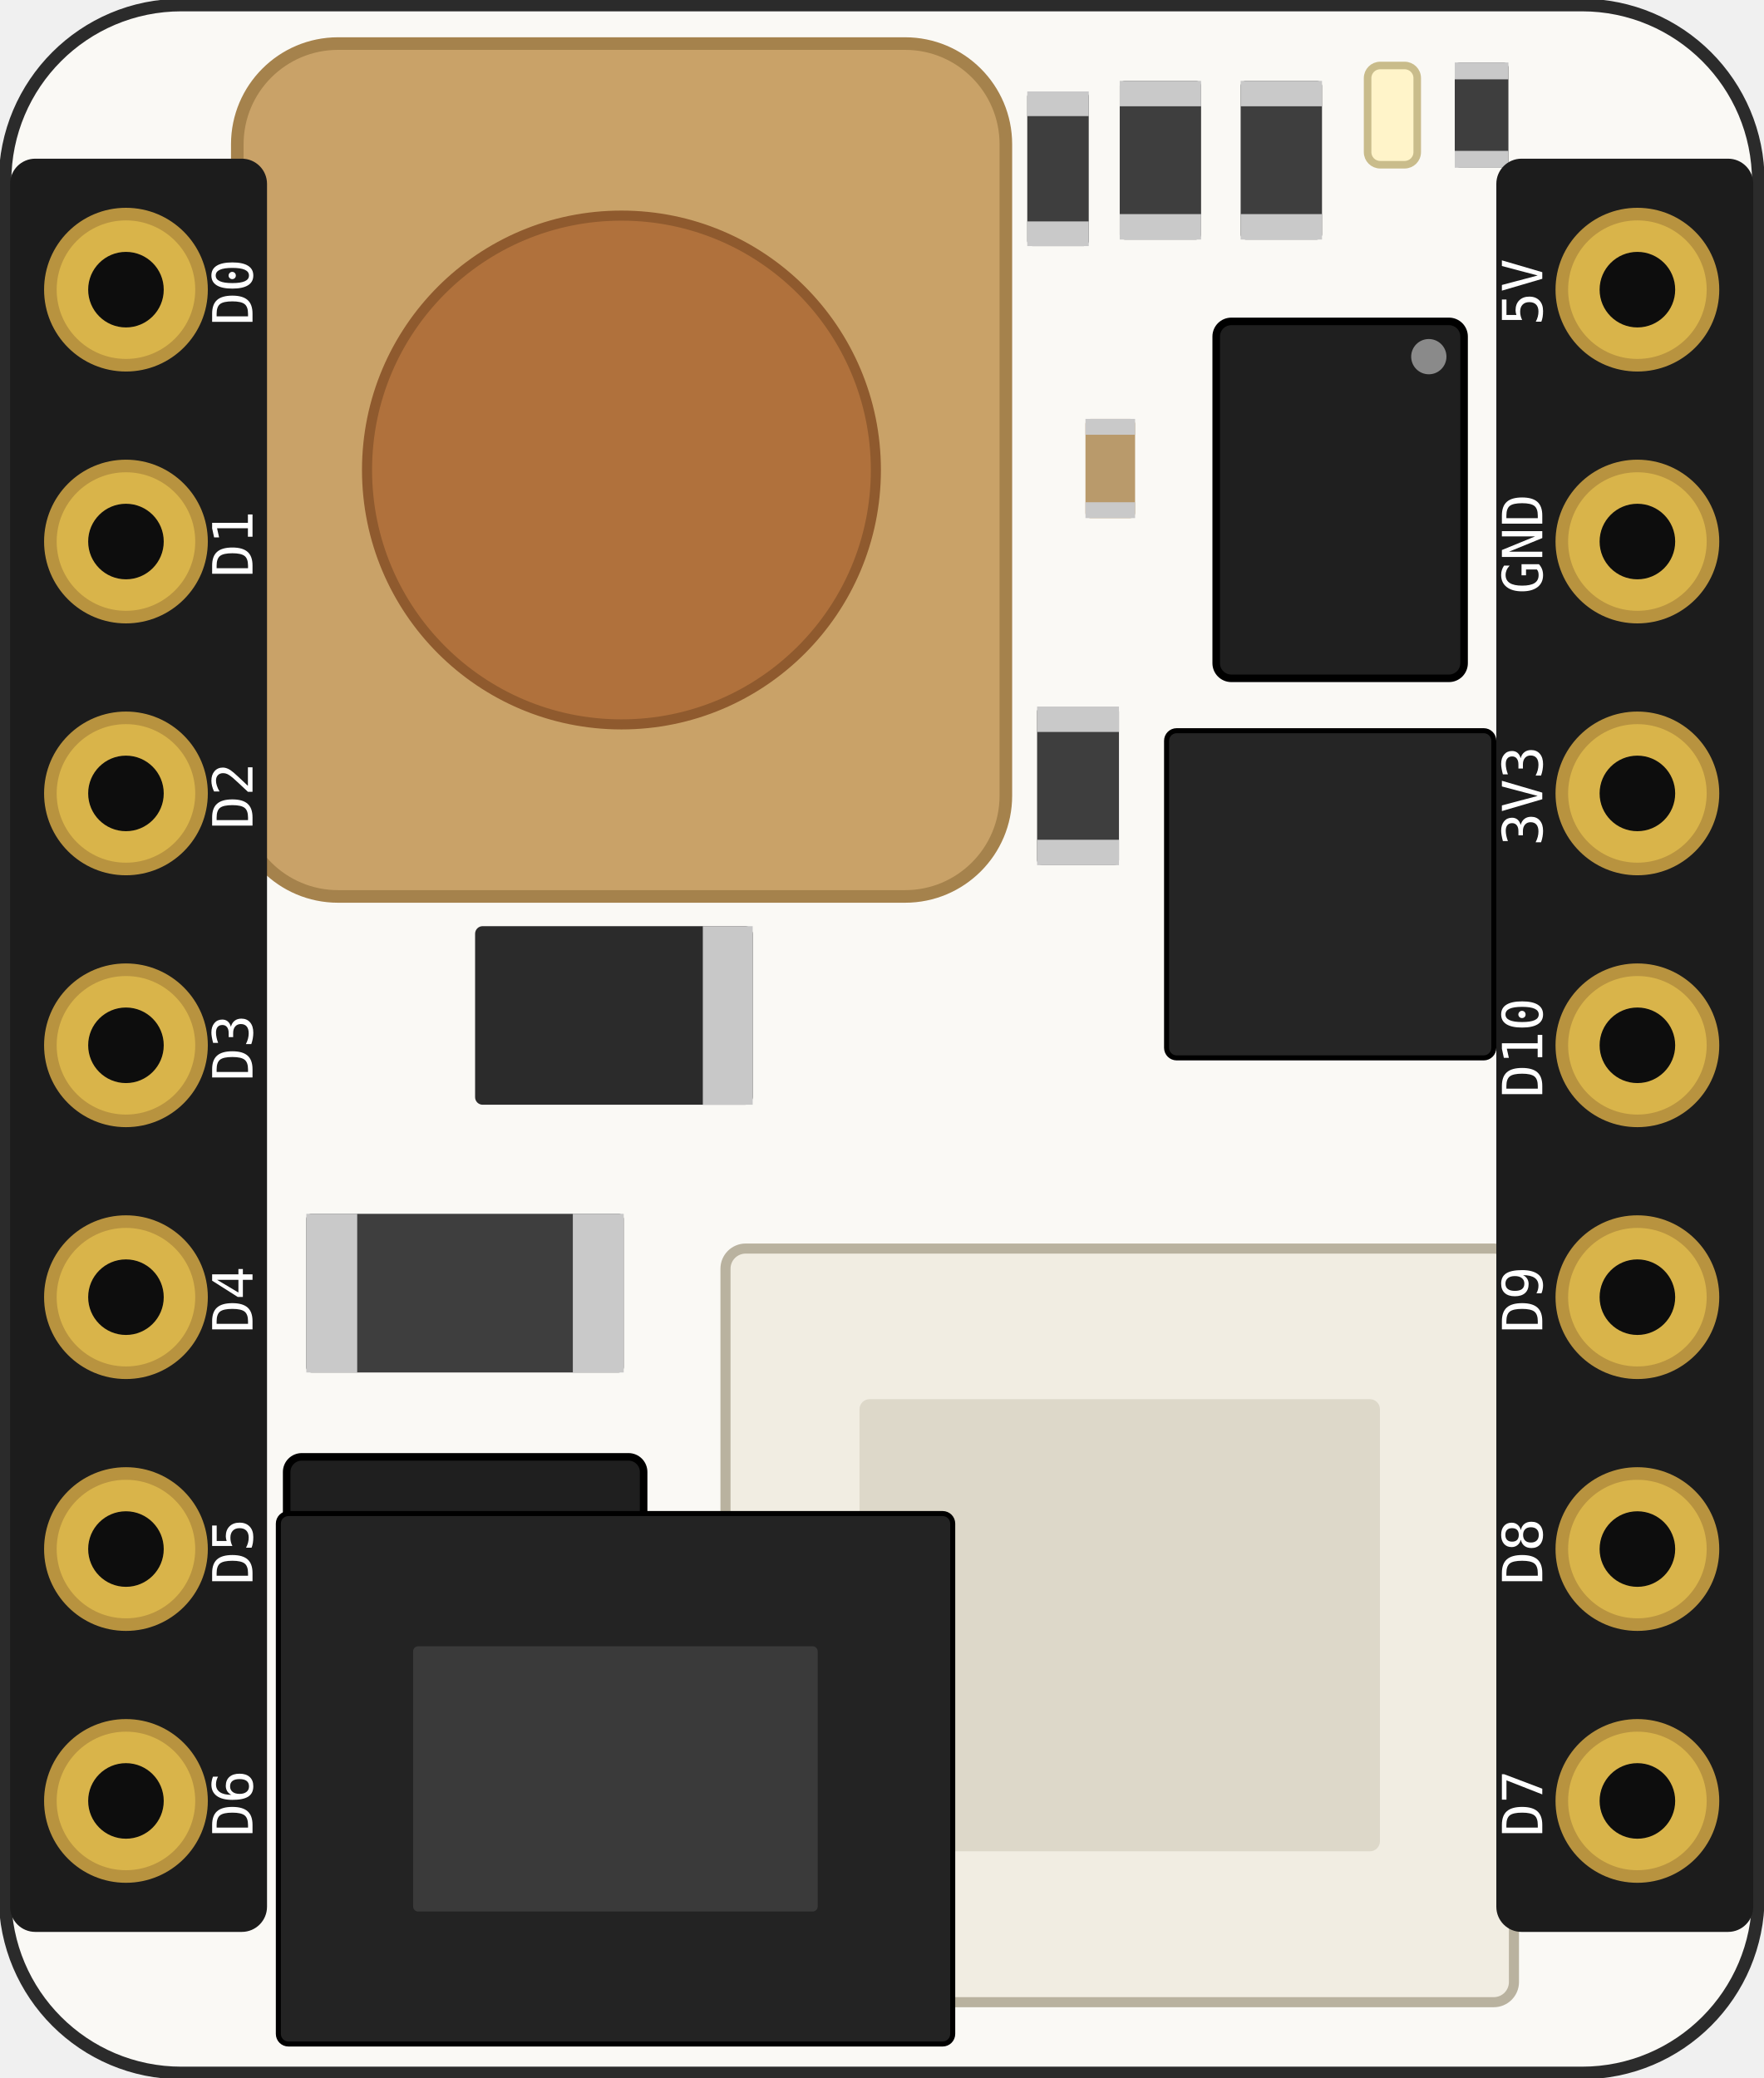
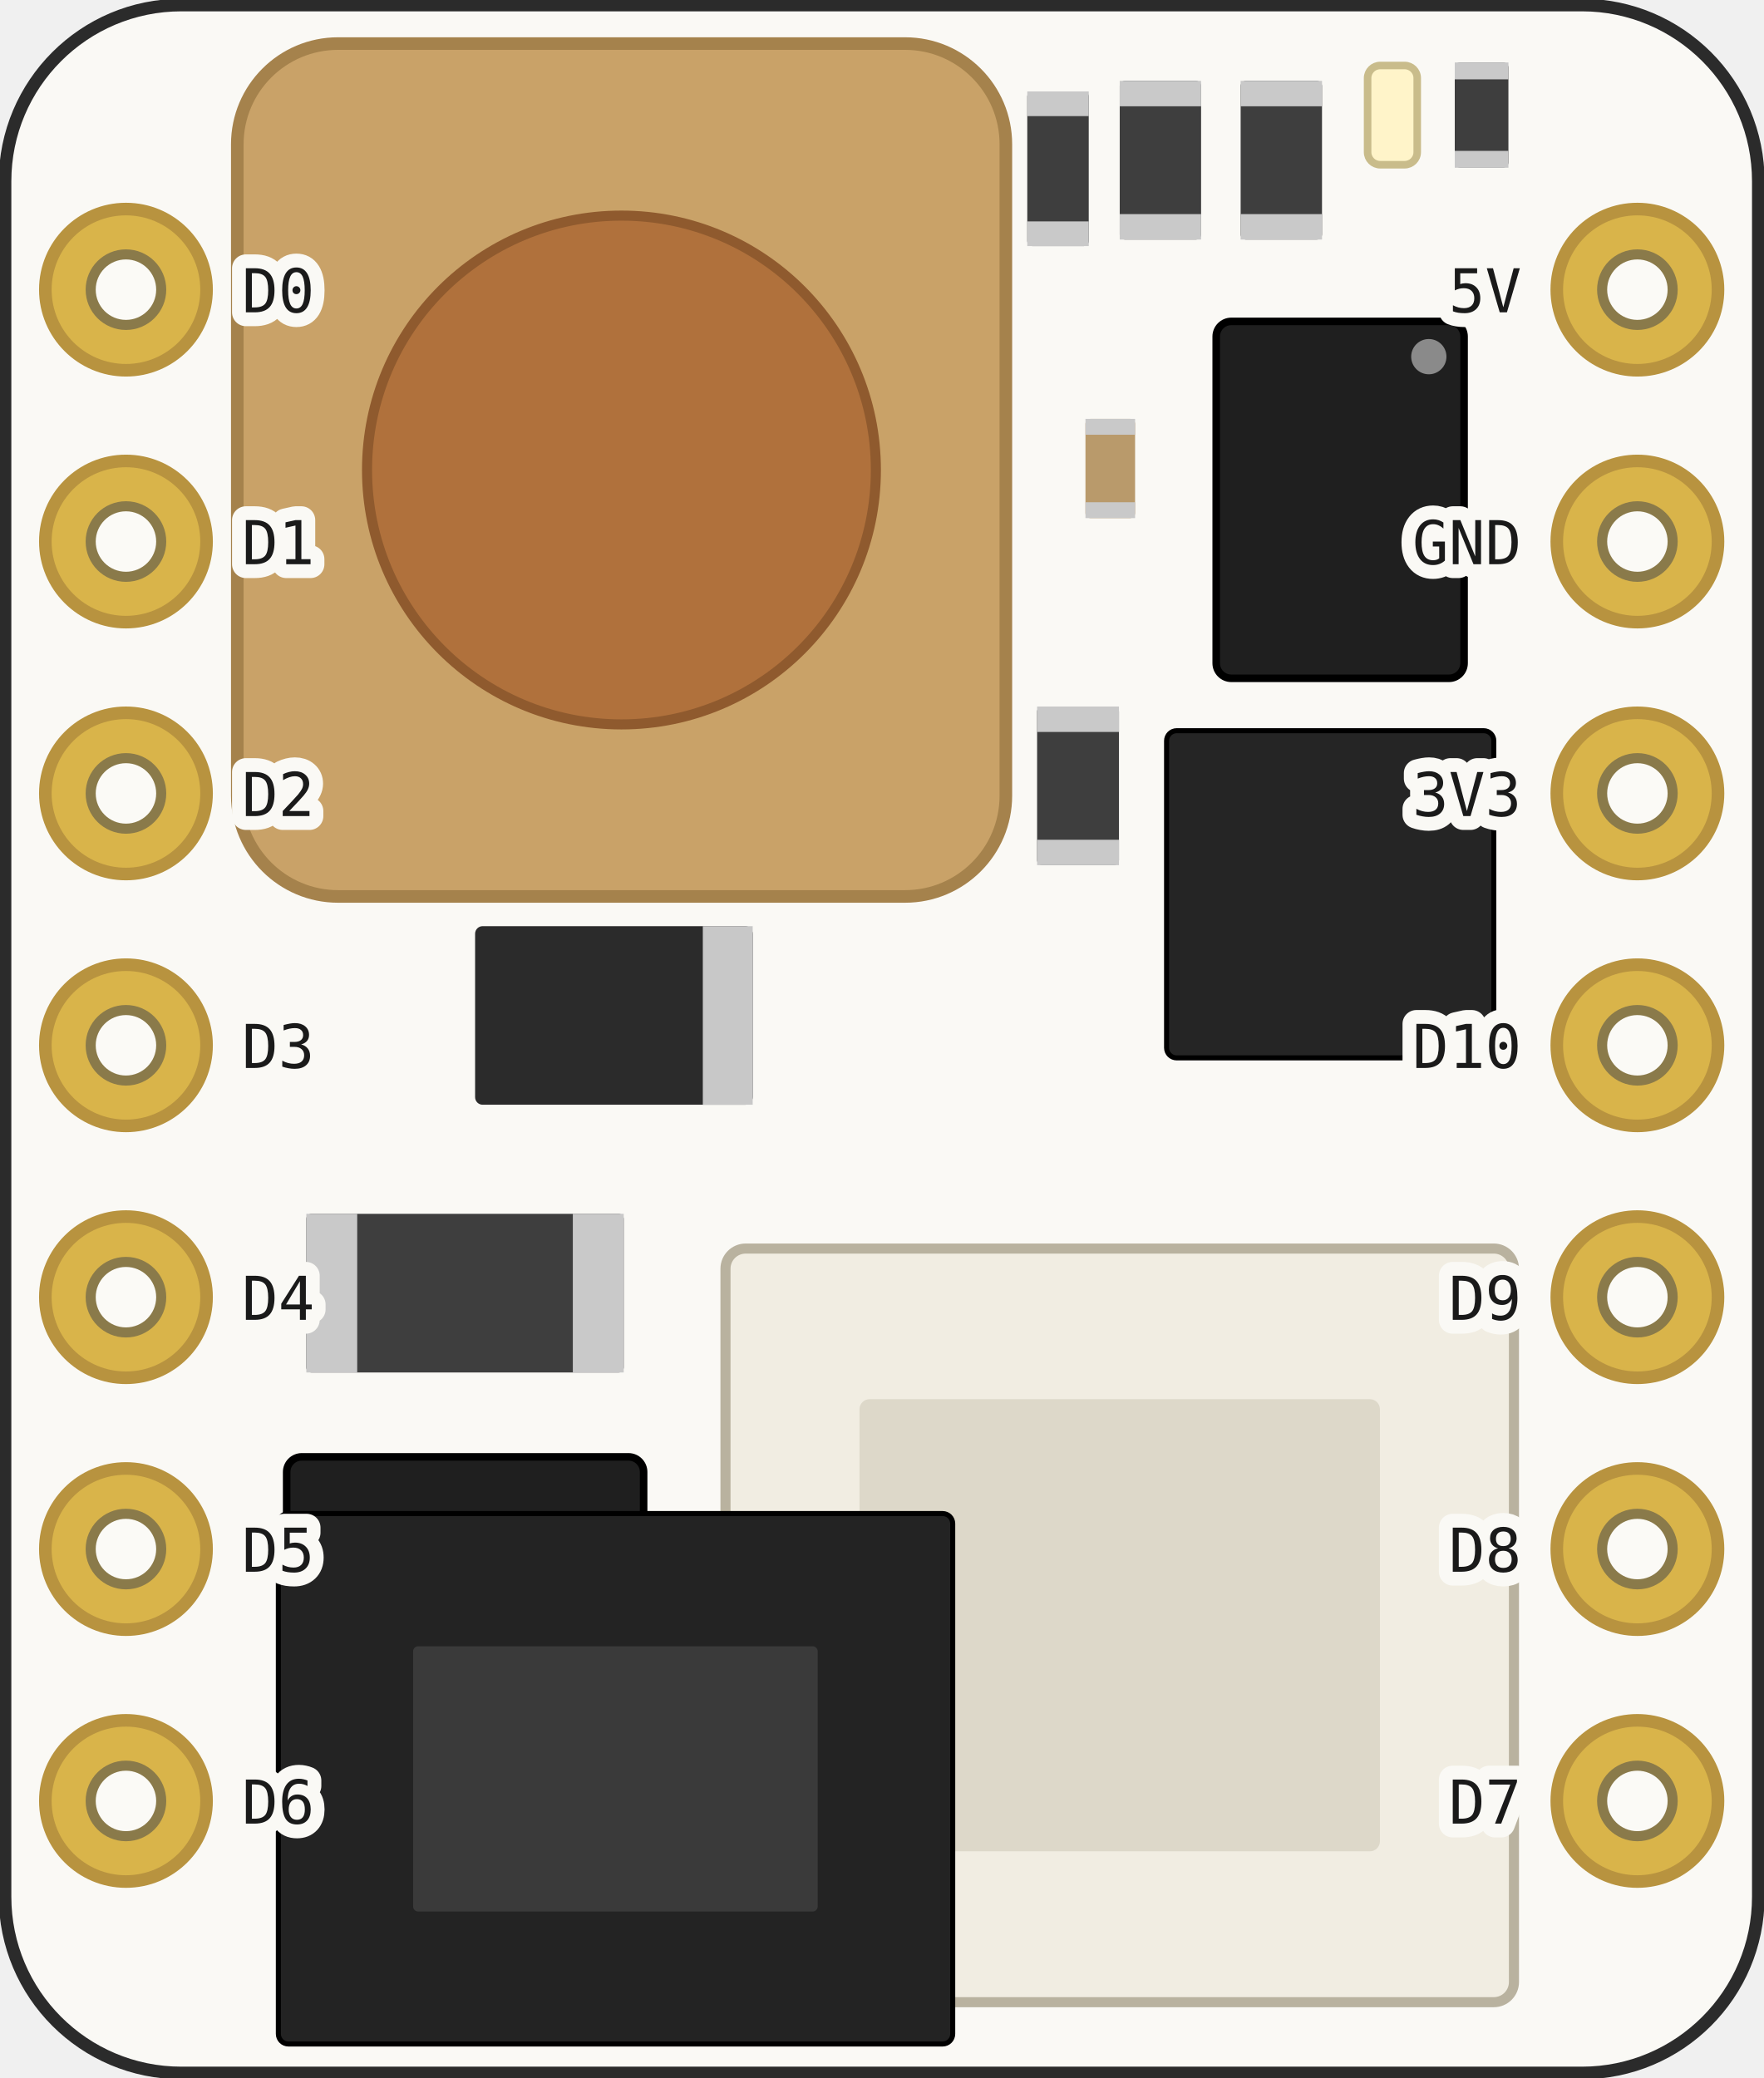
<svg xmlns="http://www.w3.org/2000/svg" width="0.7in" height="0.825in" viewBox="0 0 700.0 825.0">
  <g id="breadboard">
    <rect x="2" y="2" width="696.0" height="821.0" rx="70" fill="#FAF9F5" stroke="#2B2B2B" stroke-width="5" />
    <g transform="translate(420.0,67.0) rotate(90) translate(0.0,0.0)">
      <rect x="-30.7" y="-12.2" width="61.4" height="24.4" rx="2" fill="#3E3E3E" />
      <rect x="-30.7" y="-12.2" width="9.8" height="24.4" fill="#C9C9C9" />
      <rect x="20.9" y="-12.2" width="9.8" height="24.4" fill="#C9C9C9" />
    </g>
    <g transform="translate(428.0,312.0) rotate(90) translate(0.0,0.0)">
      <rect x="-31.5" y="-16.2" width="63.0" height="32.5" rx="2" fill="#3E3E3E" />
      <rect x="-31.5" y="-16.2" width="10.1" height="32.5" fill="#C9C9C9" />
      <rect x="21.4" y="-16.2" width="10.1" height="32.5" fill="#C9C9C9" />
    </g>
    <g transform="translate(444.5,645.3) rotate(-0) translate(0.0,0.0)">
      <rect x="-156.5" y="-149.6" width="313.0" height="299.2" rx="8" fill="#F1EDE2" stroke="#B9B29F" stroke-width="4" />
      <rect x="-103.3" y="-89.8" width="206.6" height="179.5" rx="4" fill="#DDD8C9" />
    </g>
    <g transform="translate(528.0,355.0) rotate(-180) translate(0.0,0.0)">
      <rect x="-65.0" y="-65.0" width="129.9" height="129.9" rx="4" fill="#252525" stroke="#000" stroke-width="2" />
    </g>
    <g transform="translate(204.3,753.6) rotate(-90) translate(0.0,0.0)">
      <rect x="-19.7" y="-9.8" width="39.4" height="19.7" rx="2" fill="#B99A6B" />
      <rect x="-19.7" y="-9.8" width="6.3" height="19.7" fill="#C9C9C9" />
      <rect x="13.4" y="-9.8" width="6.3" height="19.7" fill="#C9C9C9" />
    </g>
    <g transform="translate(460.6,63.6) rotate(-90) translate(0.0,0.0)">
      <rect x="-31.5" y="-16.1" width="63.0" height="32.3" rx="2" fill="#3E3E3E" />
      <rect x="-31.5" y="-16.1" width="10.1" height="32.3" fill="#C9C9C9" />
      <rect x="21.4" y="-16.1" width="10.1" height="32.3" fill="#C9C9C9" />
    </g>
    <g transform="translate(243.7,403.2) rotate(-180) translate(0.0,0.0)">
      <rect x="-55.1" y="-35.4" width="110.2" height="70.9" rx="3" fill="#2b2b2b" />
      <rect x="-55.1" y="-35.4" width="19.8" height="70.9" fill="#c8c8c8" />
    </g>
    <g transform="translate(588.2,45.7) rotate(90) translate(0.0,0.0)">
      <rect x="-20.9" y="-10.6" width="41.7" height="21.3" rx="2" fill="#3E3E3E" />
      <rect x="-20.9" y="-10.6" width="6.7" height="21.3" fill="#C9C9C9" />
      <rect x="14.2" y="-10.6" width="6.7" height="21.3" fill="#C9C9C9" />
    </g>
    <g transform="translate(129.5,753.6) rotate(90) translate(0.0,0.0)">
      <rect x="-31.5" y="-15.7" width="63.0" height="31.5" rx="2" fill="#B99A6B" />
      <rect x="-31.5" y="-15.7" width="10.1" height="31.5" fill="#C9C9C9" />
      <rect x="21.4" y="-15.7" width="10.1" height="31.5" fill="#C9C9C9" />
    </g>
    <g transform="translate(184.6,627.6) rotate(-180) translate(0.0,0.0)">
      <rect x="-70.9" y="-49.2" width="141.7" height="98.4" rx="6" fill="#1F1F1F" stroke="#000" stroke-width="3" />
      <circle cx="-56.9" cy="-35.2" r="7" fill="#8a8a8a" />
    </g>
    <g transform="translate(552.8,45.7) rotate(90) translate(0.0,0.0)">
      <rect x="-19.7" y="-9.8" width="39.4" height="19.7" rx="5" fill="#FFF4C9" stroke="#C9BC8B" stroke-width="3" />
    </g>
    <g transform="translate(241.7,753.6) rotate(-90) translate(0.0,0.0)">
      <rect x="-20.7" y="-10.6" width="41.3" height="21.3" rx="2" fill="#3E3E3E" />
      <rect x="-20.7" y="-10.6" width="6.6" height="21.3" fill="#C9C9C9" />
      <rect x="14.1" y="-10.6" width="6.6" height="21.3" fill="#C9C9C9" />
    </g>
    <g transform="translate(440.7,186.0) rotate(-90) translate(0.0,0.0)">
      <rect x="-19.7" y="-9.8" width="39.4" height="19.7" rx="2" fill="#B99A6B" />
      <rect x="-19.7" y="-9.8" width="6.3" height="19.7" fill="#C9C9C9" />
      <rect x="13.4" y="-9.8" width="6.3" height="19.7" fill="#C9C9C9" />
    </g>
    <g transform="translate(243.7,188.6) rotate(90) translate(-2.0,-3.0)">
      <rect x="-169.3" y="-152.6" width="338.6" height="305.1" rx="40" fill="#C9A268" stroke="#A5824C" stroke-width="5" />
      <circle cx="0" cy="0" r="101" fill="#B0713C" stroke="#8F5A2E" stroke-width="4" />
    </g>
    <g transform="translate(532.0,198.5) rotate(90) translate(0.0,0.0)">
      <rect x="-70.9" y="-49.2" width="141.7" height="98.4" rx="6" fill="#1F1F1F" stroke="#000" stroke-width="3" />
      <circle cx="-56.9" cy="-35.2" r="7" fill="#8a8a8a" />
    </g>
    <g transform="translate(184.6,513.4) rotate(-180) translate(0.0,0.0)">
      <rect x="-63.0" y="-31.5" width="126.0" height="63.0" rx="2" fill="#3E3E3E" />
      <rect x="-63.0" y="-31.5" width="20.2" height="63.0" fill="#C9C9C9" />
      <rect x="42.8" y="-31.5" width="20.2" height="63.0" fill="#C9C9C9" />
    </g>
    <g transform="translate(508.6,63.6) rotate(-90) translate(0.0,0.0)">
      <rect x="-31.5" y="-16.1" width="63.0" height="32.3" rx="2" fill="#3E3E3E" />
      <rect x="-31.5" y="-16.1" width="10.1" height="32.3" fill="#C9C9C9" />
      <rect x="21.4" y="-16.1" width="10.1" height="32.3" fill="#C9C9C9" />
    </g>
    <g transform="translate(244.3,627.5) rotate(-180) translate(0.0,-78.7)">
      <rect x="-133.9" y="-105.3" width="267.7" height="210.6" rx="4" fill="#232323" stroke="#000" stroke-width="2" />
      <rect x="-80.3" y="-52.7" width="160.6" height="105.3" rx="2" fill="#3a3a3a" />
    </g>
-     <rect x="4.0" y="63.0" width="102.0" height="704.0" rx="10" fill="#1c1c1c" />
-     <rect x="594.0" y="63.0" width="102.0" height="704.0" rx="10" fill="#1c1c1c" />
-     <circle cx="50.0" cy="115.0" r="30" fill="#D9B44A" stroke="#B8933F" stroke-width="5" />
-     <circle id="connector0pin" cx="50.0" cy="115.0" r="15" fill="#0d0d0d" />
-     <circle cx="50.0" cy="215.0" r="30" fill="#D9B44A" stroke="#B8933F" stroke-width="5" />
-     <circle id="connector1pin" cx="50.0" cy="215.0" r="15" fill="#0d0d0d" />
-     <circle cx="50.0" cy="315.0" r="30" fill="#D9B44A" stroke="#B8933F" stroke-width="5" />
-     <circle id="connector2pin" cx="50.0" cy="315.0" r="15" fill="#0d0d0d" />
-     <circle cx="50.0" cy="415.0" r="30" fill="#D9B44A" stroke="#B8933F" stroke-width="5" />
-     <circle id="connector3pin" cx="50.0" cy="415.0" r="15" fill="#0d0d0d" />
-     <circle cx="50.0" cy="515.0" r="30" fill="#D9B44A" stroke="#B8933F" stroke-width="5" />
-     <circle id="connector4pin" cx="50.0" cy="515.0" r="15" fill="#0d0d0d" />
-     <circle cx="50.0" cy="615.0" r="30" fill="#D9B44A" stroke="#B8933F" stroke-width="5" />
-     <circle id="connector5pin" cx="50.0" cy="615.0" r="15" fill="#0d0d0d" />
-     <circle cx="50.0" cy="715.0" r="30" fill="#D9B44A" stroke="#B8933F" stroke-width="5" />
-     <circle id="connector6pin" cx="50.0" cy="715.0" r="15" fill="#0d0d0d" />
-     <circle cx="650.0" cy="715.0" r="30" fill="#D9B44A" stroke="#B8933F" stroke-width="5" />
-     <circle id="connector7pin" cx="650.0" cy="715.0" r="15" fill="#0d0d0d" />
-     <circle cx="650.0" cy="615.0" r="30" fill="#D9B44A" stroke="#B8933F" stroke-width="5" />
-     <circle id="connector8pin" cx="650.0" cy="615.0" r="15" fill="#0d0d0d" />
-     <circle cx="650.0" cy="515.0" r="30" fill="#D9B44A" stroke="#B8933F" stroke-width="5" />
-     <circle id="connector9pin" cx="650.0" cy="515.0" r="15" fill="#0d0d0d" />
-     <circle cx="650.0" cy="415.0" r="30" fill="#D9B44A" stroke="#B8933F" stroke-width="5" />
-     <circle id="connector10pin" cx="650.0" cy="415.0" r="15" fill="#0d0d0d" />
-     <circle cx="650.0" cy="315.0" r="30" fill="#D9B44A" stroke="#B8933F" stroke-width="5" />
-     <circle id="connector11pin" cx="650.0" cy="315.0" r="15" fill="#0d0d0d" />
-     <circle cx="650.0" cy="215.0" r="30" fill="#D9B44A" stroke="#B8933F" stroke-width="5" />
-     <circle id="connector12pin" cx="650.0" cy="215.0" r="15" fill="#0d0d0d" />
-     <circle cx="650.0" cy="115.0" r="30" fill="#D9B44A" stroke="#B8933F" stroke-width="5" />
-     <circle id="connector13pin" cx="650.0" cy="115.0" r="15" fill="#0d0d0d" />
-     <text x="94.0" y="116.0" transform="rotate(-90 94.0 116.0)" font-family="Andale Mono, monospace" font-size="22" fill="#FFFFFF" text-anchor="middle" dominant-baseline="middle">D0</text>
-     <text x="94.0" y="216.0" transform="rotate(-90 94.0 216.0)" font-family="Andale Mono, monospace" font-size="22" fill="#FFFFFF" text-anchor="middle" dominant-baseline="middle">D1</text>
-     <text x="94.0" y="316.0" transform="rotate(-90 94.0 316.0)" font-family="Andale Mono, monospace" font-size="22" fill="#FFFFFF" text-anchor="middle" dominant-baseline="middle">D2</text>
-     <text x="94.0" y="416.0" transform="rotate(-90 94.0 416.0)" font-family="Andale Mono, monospace" font-size="22" fill="#FFFFFF" text-anchor="middle" dominant-baseline="middle">D3</text>
-     <text x="94.0" y="516.0" transform="rotate(-90 94.0 516.0)" font-family="Andale Mono, monospace" font-size="22" fill="#FFFFFF" text-anchor="middle" dominant-baseline="middle">D4</text>
-     <text x="94.0" y="616.0" transform="rotate(-90 94.0 616.0)" font-family="Andale Mono, monospace" font-size="22" fill="#FFFFFF" text-anchor="middle" dominant-baseline="middle">D5</text>
-     <text x="94.0" y="716.0" transform="rotate(-90 94.0 716.0)" font-family="Andale Mono, monospace" font-size="22" fill="#FFFFFF" text-anchor="middle" dominant-baseline="middle">D6</text>
-     <text x="606.0" y="116.0" transform="rotate(-90 606.0 116.0)" font-family="Andale Mono, monospace" font-size="22" fill="#FFFFFF" text-anchor="middle" dominant-baseline="middle">5V</text>
-     <text x="606.0" y="216.0" transform="rotate(-90 606.0 216.0)" font-family="Andale Mono, monospace" font-size="22" fill="#FFFFFF" text-anchor="middle" dominant-baseline="middle">GND</text>
-     <text x="606.0" y="316.0" transform="rotate(-90 606.0 316.0)" font-family="Andale Mono, monospace" font-size="22" fill="#FFFFFF" text-anchor="middle" dominant-baseline="middle">3V3</text>
-     <text x="606.0" y="416.0" transform="rotate(-90 606.0 416.0)" font-family="Andale Mono, monospace" font-size="22" fill="#FFFFFF" text-anchor="middle" dominant-baseline="middle">D10</text>
-     <text x="606.0" y="516.0" transform="rotate(-90 606.0 516.0)" font-family="Andale Mono, monospace" font-size="22" fill="#FFFFFF" text-anchor="middle" dominant-baseline="middle">D9</text>
-     <text x="606.0" y="616.0" transform="rotate(-90 606.0 616.0)" font-family="Andale Mono, monospace" font-size="22" fill="#FFFFFF" text-anchor="middle" dominant-baseline="middle">D8</text>
-     <text x="606.0" y="716.0" transform="rotate(-90 606.0 716.0)" font-family="Andale Mono, monospace" font-size="22" fill="#FFFFFF" text-anchor="middle" dominant-baseline="middle">D7</text>
+     <circle cx="50.0" cy="115.0" r="32" fill="#D9B44A" stroke="#B8933F" stroke-width="5" />
+     <circle id="connector0pin" cx="50.0" cy="115.0" r="14" fill="#FBFAF6" stroke="#8A7A4A" stroke-width="4" />
+     <circle cx="50.0" cy="215.0" r="32" fill="#D9B44A" stroke="#B8933F" stroke-width="5" />
+     <circle id="connector1pin" cx="50.0" cy="215.0" r="14" fill="#FBFAF6" stroke="#8A7A4A" stroke-width="4" />
+     <circle cx="50.0" cy="315.0" r="32" fill="#D9B44A" stroke="#B8933F" stroke-width="5" />
+     <circle id="connector2pin" cx="50.0" cy="315.0" r="14" fill="#FBFAF6" stroke="#8A7A4A" stroke-width="4" />
+     <circle cx="50.0" cy="415.0" r="32" fill="#D9B44A" stroke="#B8933F" stroke-width="5" />
+     <circle id="connector3pin" cx="50.0" cy="415.0" r="14" fill="#FBFAF6" stroke="#8A7A4A" stroke-width="4" />
+     <circle cx="50.0" cy="515.0" r="32" fill="#D9B44A" stroke="#B8933F" stroke-width="5" />
+     <circle id="connector4pin" cx="50.0" cy="515.0" r="14" fill="#FBFAF6" stroke="#8A7A4A" stroke-width="4" />
+     <circle cx="50.0" cy="615.0" r="32" fill="#D9B44A" stroke="#B8933F" stroke-width="5" />
+     <circle id="connector5pin" cx="50.0" cy="615.0" r="14" fill="#FBFAF6" stroke="#8A7A4A" stroke-width="4" />
+     <circle cx="50.0" cy="715.0" r="32" fill="#D9B44A" stroke="#B8933F" stroke-width="5" />
+     <circle id="connector6pin" cx="50.0" cy="715.0" r="14" fill="#FBFAF6" stroke="#8A7A4A" stroke-width="4" />
+     <circle cx="650.0" cy="715.0" r="32" fill="#D9B44A" stroke="#B8933F" stroke-width="5" />
+     <circle id="connector7pin" cx="650.0" cy="715.0" r="14" fill="#FBFAF6" stroke="#8A7A4A" stroke-width="4" />
+     <circle cx="650.0" cy="615.0" r="32" fill="#D9B44A" stroke="#B8933F" stroke-width="5" />
+     <circle id="connector8pin" cx="650.0" cy="615.0" r="14" fill="#FBFAF6" stroke="#8A7A4A" stroke-width="4" />
+     <circle cx="650.0" cy="515.0" r="32" fill="#D9B44A" stroke="#B8933F" stroke-width="5" />
+     <circle id="connector9pin" cx="650.0" cy="515.0" r="14" fill="#FBFAF6" stroke="#8A7A4A" stroke-width="4" />
+     <circle cx="650.0" cy="415.0" r="32" fill="#D9B44A" stroke="#B8933F" stroke-width="5" />
+     <circle id="connector10pin" cx="650.0" cy="415.0" r="14" fill="#FBFAF6" stroke="#8A7A4A" stroke-width="4" />
+     <circle cx="650.0" cy="315.0" r="32" fill="#D9B44A" stroke="#B8933F" stroke-width="5" />
+     <circle id="connector11pin" cx="650.0" cy="315.0" r="14" fill="#FBFAF6" stroke="#8A7A4A" stroke-width="4" />
+     <circle cx="650.0" cy="215.0" r="32" fill="#D9B44A" stroke="#B8933F" stroke-width="5" />
+     <circle id="connector12pin" cx="650.0" cy="215.0" r="14" fill="#FBFAF6" stroke="#8A7A4A" stroke-width="4" />
+     <circle cx="650.0" cy="115.0" r="32" fill="#D9B44A" stroke="#B8933F" stroke-width="5" />
+     <circle id="connector13pin" cx="650.0" cy="115.0" r="14" fill="#FBFAF6" stroke="#8A7A4A" stroke-width="4" />
+     <text x="96.0" y="124.0" font-family="Andale Mono, monospace" font-size="24" fill="#1A1A1A" text-anchor="start" font-weight="normal" paint-order="stroke" stroke="#FAF9F5" stroke-width="11" stroke-linejoin="round">D0</text>
+     <text x="96.0" y="224.0" font-family="Andale Mono, monospace" font-size="24" fill="#1A1A1A" text-anchor="start" font-weight="normal" paint-order="stroke" stroke="#FAF9F5" stroke-width="11" stroke-linejoin="round">D1</text>
+     <text x="96.0" y="324.0" font-family="Andale Mono, monospace" font-size="24" fill="#1A1A1A" text-anchor="start" font-weight="normal" paint-order="stroke" stroke="#FAF9F5" stroke-width="11" stroke-linejoin="round">D2</text>
+     <text x="96.0" y="424.0" font-family="Andale Mono, monospace" font-size="24" fill="#1A1A1A" text-anchor="start" font-weight="normal" paint-order="stroke" stroke="#FAF9F5" stroke-width="11" stroke-linejoin="round">D3</text>
+     <text x="96.0" y="524.0" font-family="Andale Mono, monospace" font-size="24" fill="#1A1A1A" text-anchor="start" font-weight="normal" paint-order="stroke" stroke="#FAF9F5" stroke-width="11" stroke-linejoin="round">D4</text>
+     <text x="96.0" y="624.0" font-family="Andale Mono, monospace" font-size="24" fill="#1A1A1A" text-anchor="start" font-weight="normal" paint-order="stroke" stroke="#FAF9F5" stroke-width="11" stroke-linejoin="round">D5</text>
+     <text x="96.0" y="724.0" font-family="Andale Mono, monospace" font-size="24" fill="#1A1A1A" text-anchor="start" font-weight="normal" paint-order="stroke" stroke="#FAF9F5" stroke-width="11" stroke-linejoin="round">D6</text>
+     <text x="604.0" y="124.0" font-family="Andale Mono, monospace" font-size="24" fill="#1A1A1A" text-anchor="end" font-weight="normal" paint-order="stroke" stroke="#FAF9F5" stroke-width="11" stroke-linejoin="round">5V</text>
+     <text x="604.0" y="224.0" font-family="Andale Mono, monospace" font-size="24" fill="#1A1A1A" text-anchor="end" font-weight="normal" paint-order="stroke" stroke="#FAF9F5" stroke-width="11" stroke-linejoin="round">GND</text>
+     <text x="604.0" y="324.0" font-family="Andale Mono, monospace" font-size="24" fill="#1A1A1A" text-anchor="end" font-weight="normal" paint-order="stroke" stroke="#FAF9F5" stroke-width="11" stroke-linejoin="round">3V3</text>
+     <text x="604.0" y="424.0" font-family="Andale Mono, monospace" font-size="24" fill="#1A1A1A" text-anchor="end" font-weight="normal" paint-order="stroke" stroke="#FAF9F5" stroke-width="11" stroke-linejoin="round">D10</text>
+     <text x="604.0" y="524.0" font-family="Andale Mono, monospace" font-size="24" fill="#1A1A1A" text-anchor="end" font-weight="normal" paint-order="stroke" stroke="#FAF9F5" stroke-width="11" stroke-linejoin="round">D9</text>
+     <text x="604.0" y="624.0" font-family="Andale Mono, monospace" font-size="24" fill="#1A1A1A" text-anchor="end" font-weight="normal" paint-order="stroke" stroke="#FAF9F5" stroke-width="11" stroke-linejoin="round">D8</text>
+     <text x="604.0" y="724.0" font-family="Andale Mono, monospace" font-size="24" fill="#1A1A1A" text-anchor="end" font-weight="normal" paint-order="stroke" stroke="#FAF9F5" stroke-width="11" stroke-linejoin="round">D7</text>
  </g>
</svg>
